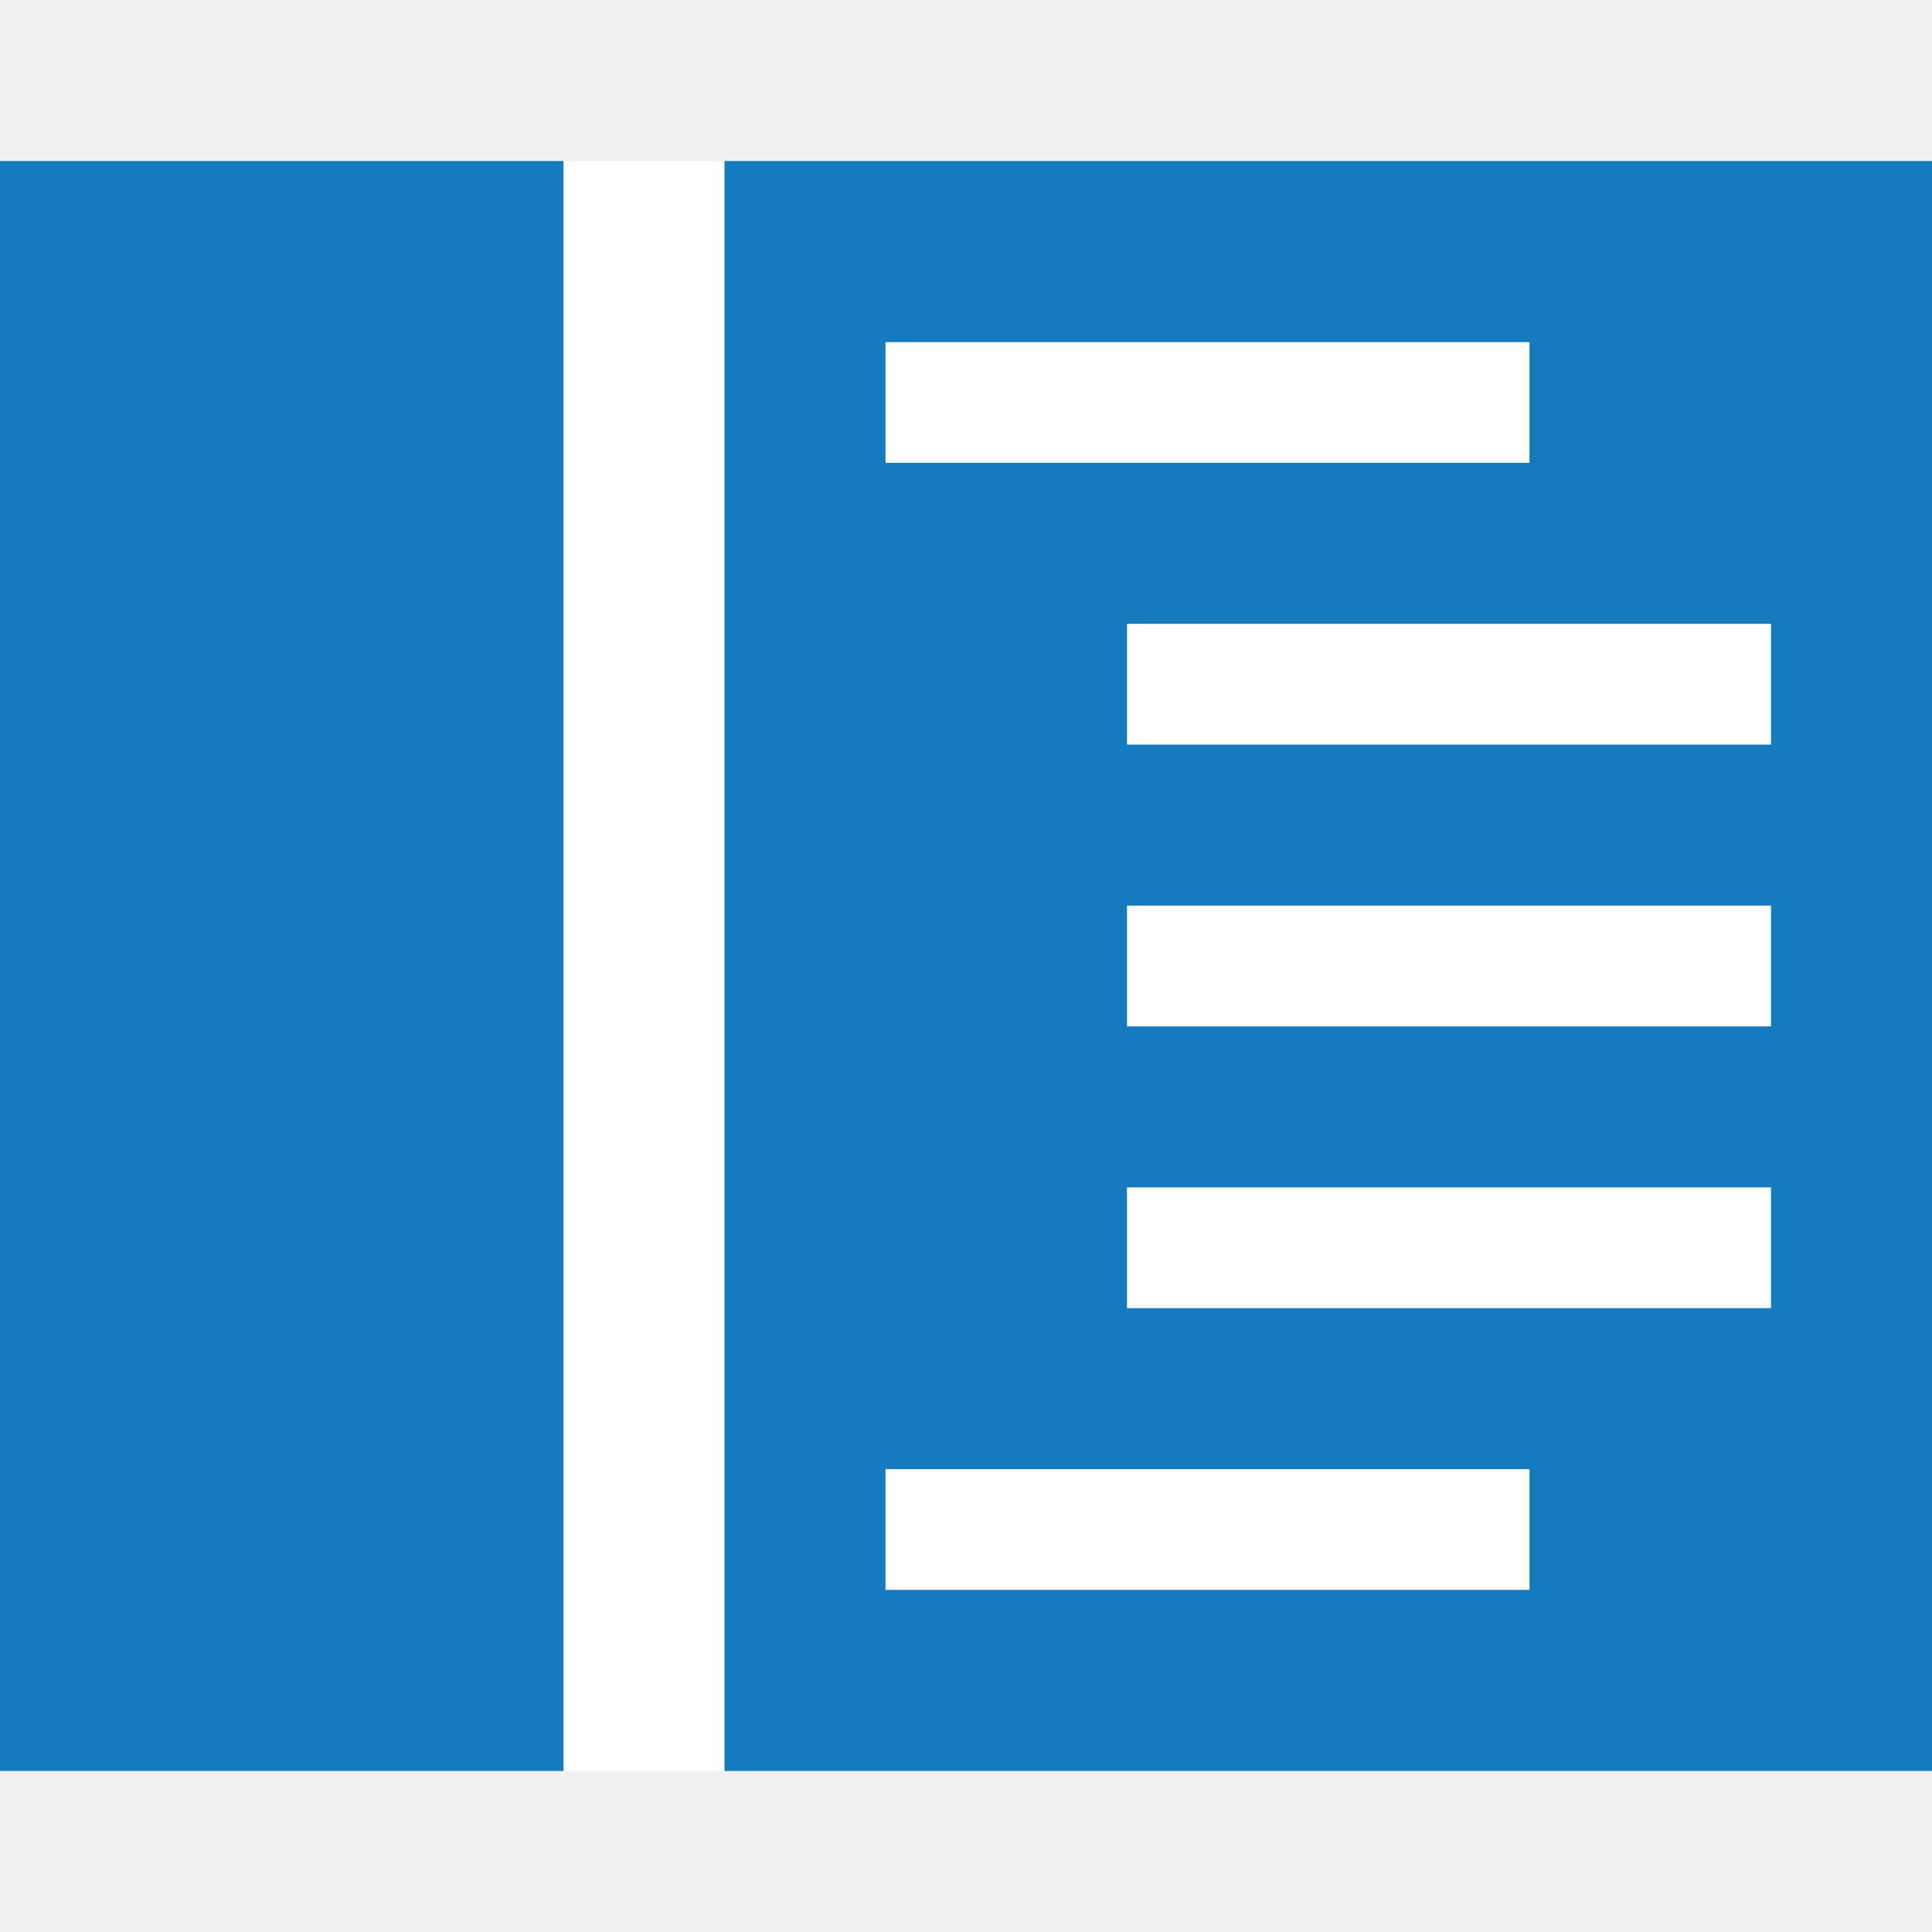
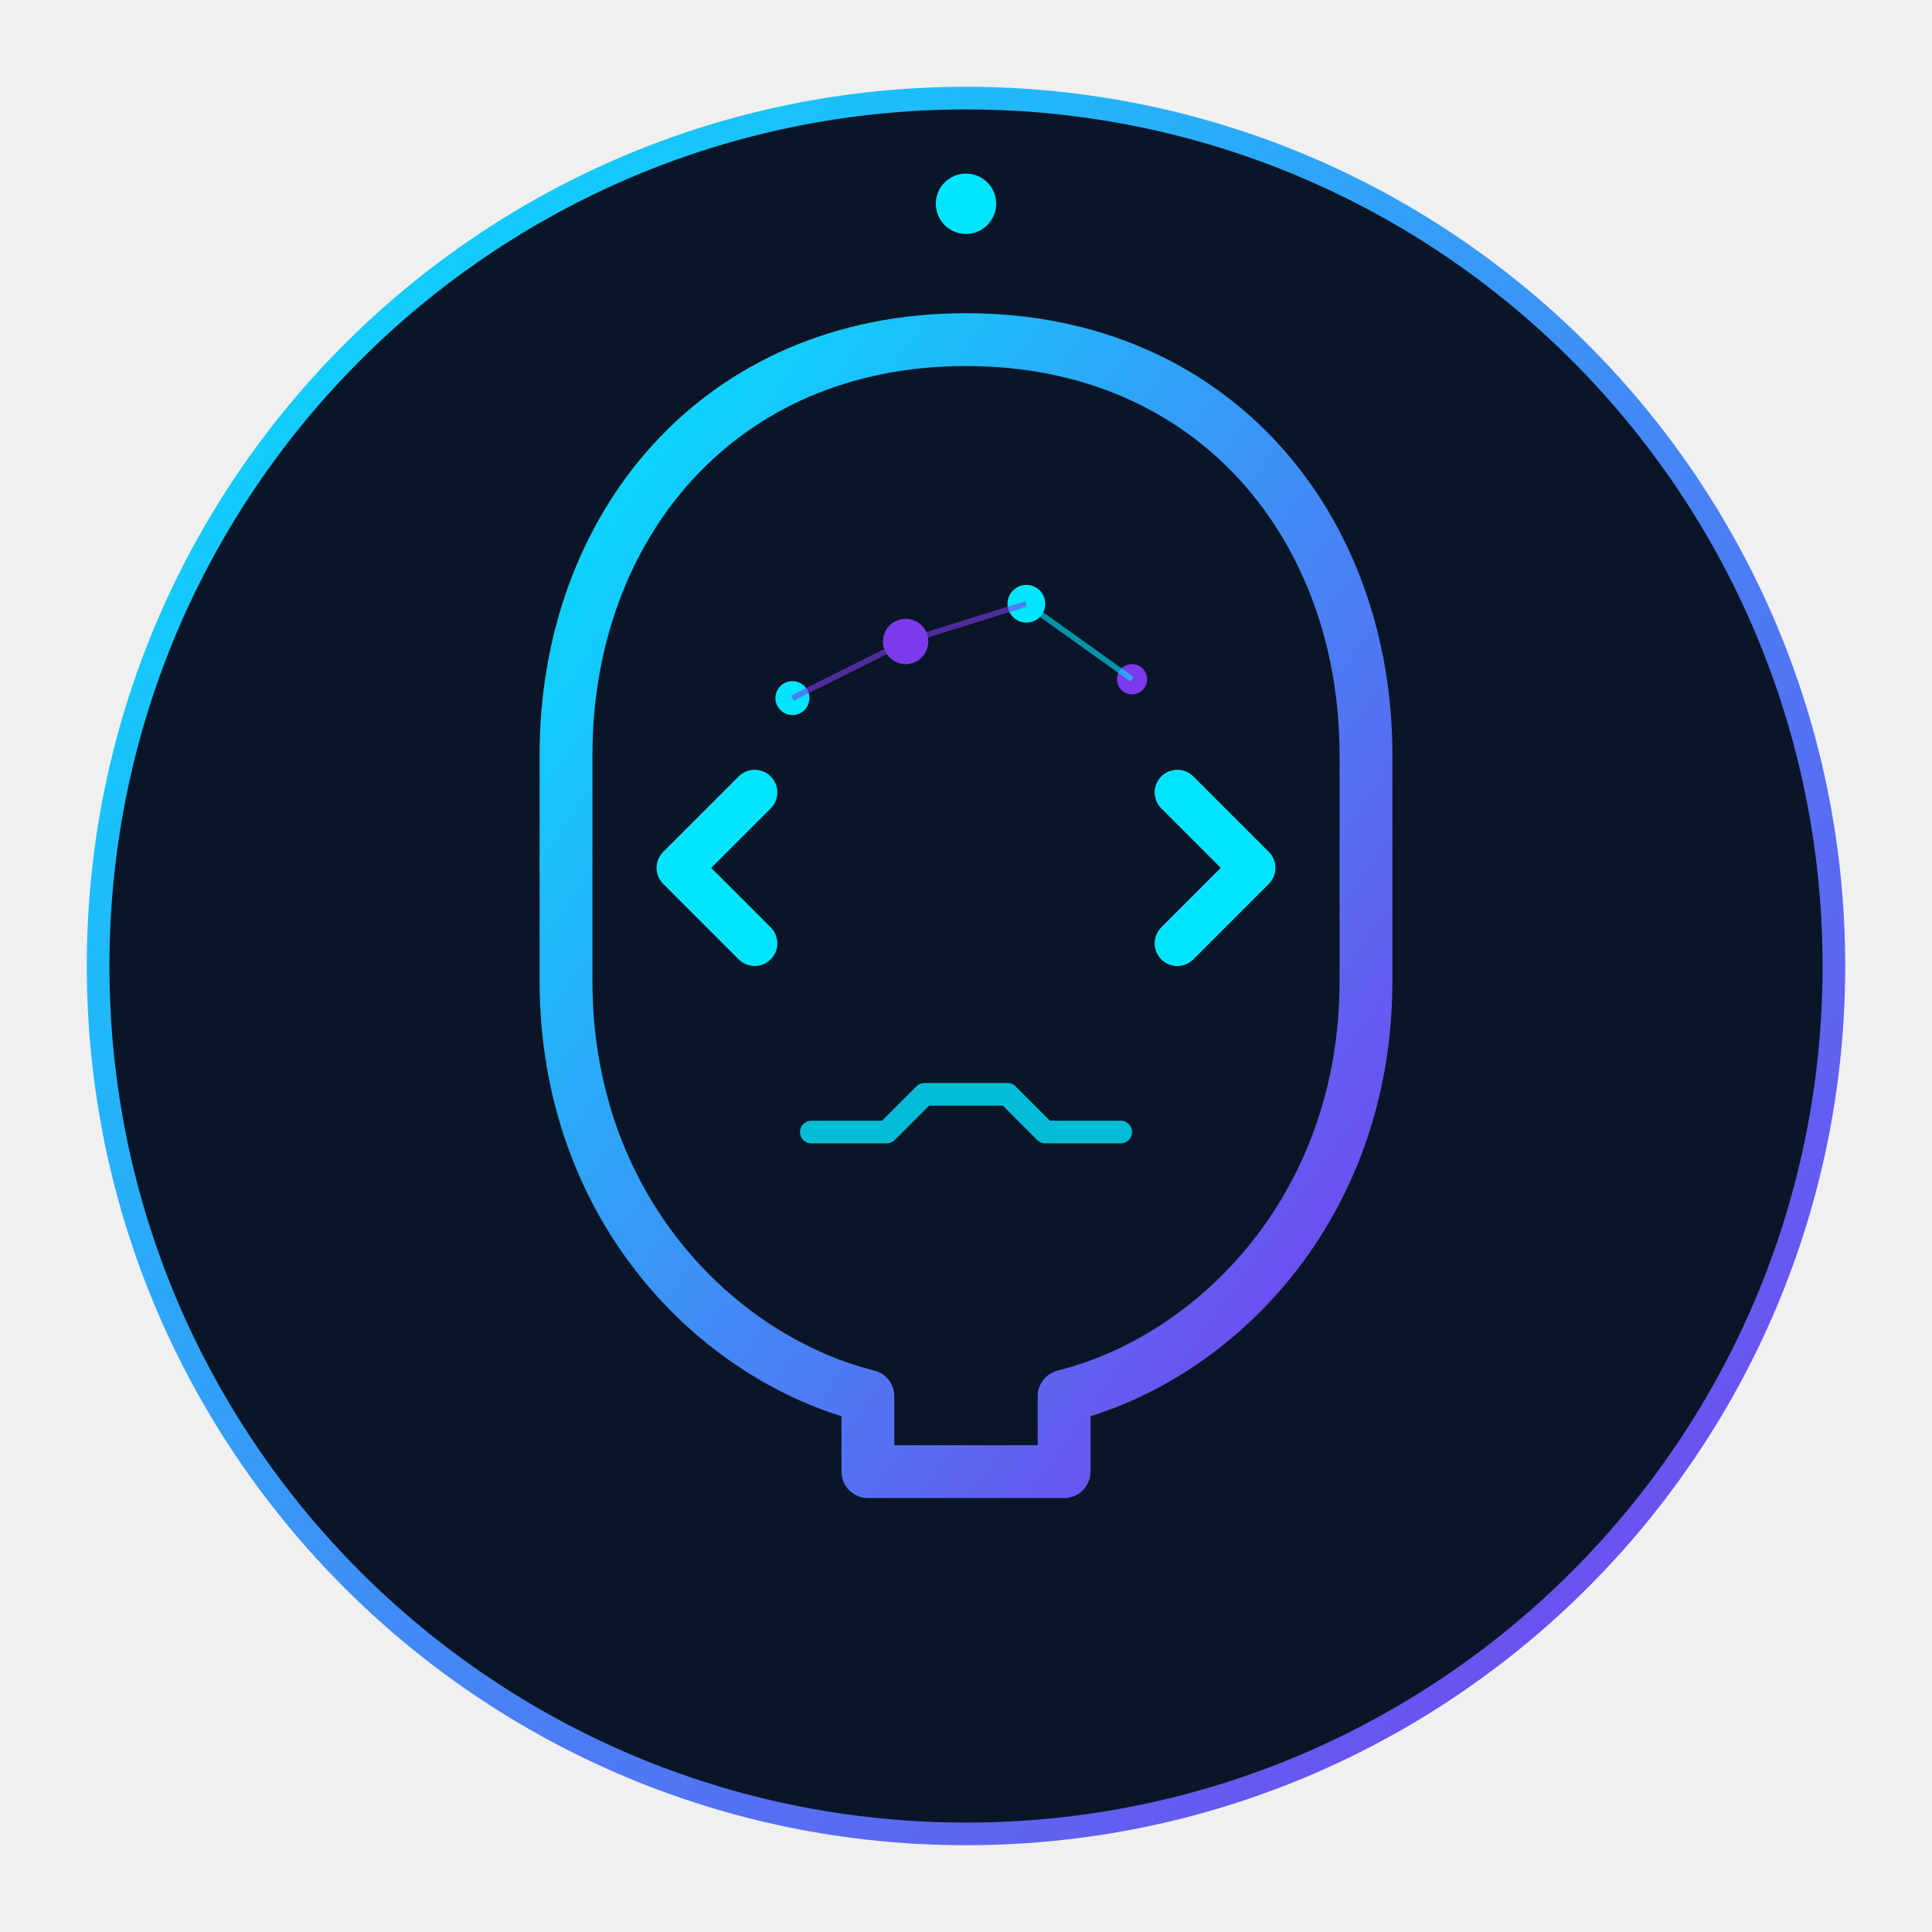
- <svg xmlns="http://www.w3.org/2000/svg" id="Layer_1" viewBox="0 0 1024 1024">
-   <style>.st0{fill:#f6f6f6;fill-opacity:0}.st1{fill:#fff}.st2{fill:#167abf}</style>
-   <path class="st0" d="M1024 1024H0V0h1024v1024z" />
-   <path class="st1" d="M1024 85.333v853.333H0V85.333h1024z" />
-   <path class="st2" d="M0 85.333h298.667v853.333H0V85.333zm1024 0v853.333H384V85.333h640zm-554.667 160h341.333v-64H469.333v64zm341.334 533.334H469.333v64h341.333l.001-64zm128-149.334H597.333v64h341.333l.001-64zm0-149.333H597.333v64h341.333l.001-64zm0-149.333H597.333v64h341.333l.001-64z" />
+ <svg xmlns="http://www.w3.org/2000/svg" viewBox="0 0 1024 1024">
+   <defs>
+     <linearGradient id="roboGrad" x1="0%" y1="0%" x2="100%" y2="100%">
+       <stop offset="0%" stop-color="#00E5FF" />
+       <stop offset="100%" stop-color="#7C3AED" />
+     </linearGradient>
+   </defs>
+   <circle cx="512" cy="512" r="460" fill="#0A1628" stroke="url(#roboGrad)" stroke-width="12" />
+   <path d="M512 180 C380 180 300 280 300 400 L300 520 C300 640 380 720 460 740 L460 780 L564 780 L564 740 C644 720 724 640 724 520 L724 400 C724 280 644 180 512 180Z" fill="none" stroke="url(#roboGrad)" stroke-width="28" stroke-linejoin="round" />
+   <path d="M400 420 L360 460 L400 500" fill="none" stroke="#00E5FF" stroke-width="24" stroke-linecap="round" stroke-linejoin="round" />
+   <path d="M624 420 L664 460 L624 500" fill="none" stroke="#00E5FF" stroke-width="24" stroke-linecap="round" stroke-linejoin="round" />
+   <circle cx="480" cy="340" r="12" fill="#7C3AED" />
+   <circle cx="544" cy="320" r="10" fill="#00E5FF" />
+   <circle cx="600" cy="360" r="8" fill="#7C3AED" />
+   <circle cx="420" cy="370" r="9" fill="#00E5FF" />
+   <line x1="480" y1="340" x2="544" y2="320" stroke="#7C3AED" stroke-width="3" opacity="0.6" />
+   <line x1="544" y1="320" x2="600" y2="360" stroke="#00E5FF" stroke-width="3" opacity="0.6" />
+   <line x1="420" y1="370" x2="480" y2="340" stroke="#7C3AED" stroke-width="3" opacity="0.6" />
+   <line x1="512" y1="180" x2="512" y2="120" stroke="url(#roboGrad)" stroke-width="10" stroke-linecap="round" />
+   <circle cx="512" cy="108" r="16" fill="#00E5FF" />
+   <path d="M430 600 L470 600 L490 580 L534 580 L554 600 L594 600" fill="none" stroke="#00E5FF" stroke-width="12" stroke-linecap="round" stroke-linejoin="round" opacity="0.8" />
</svg>
